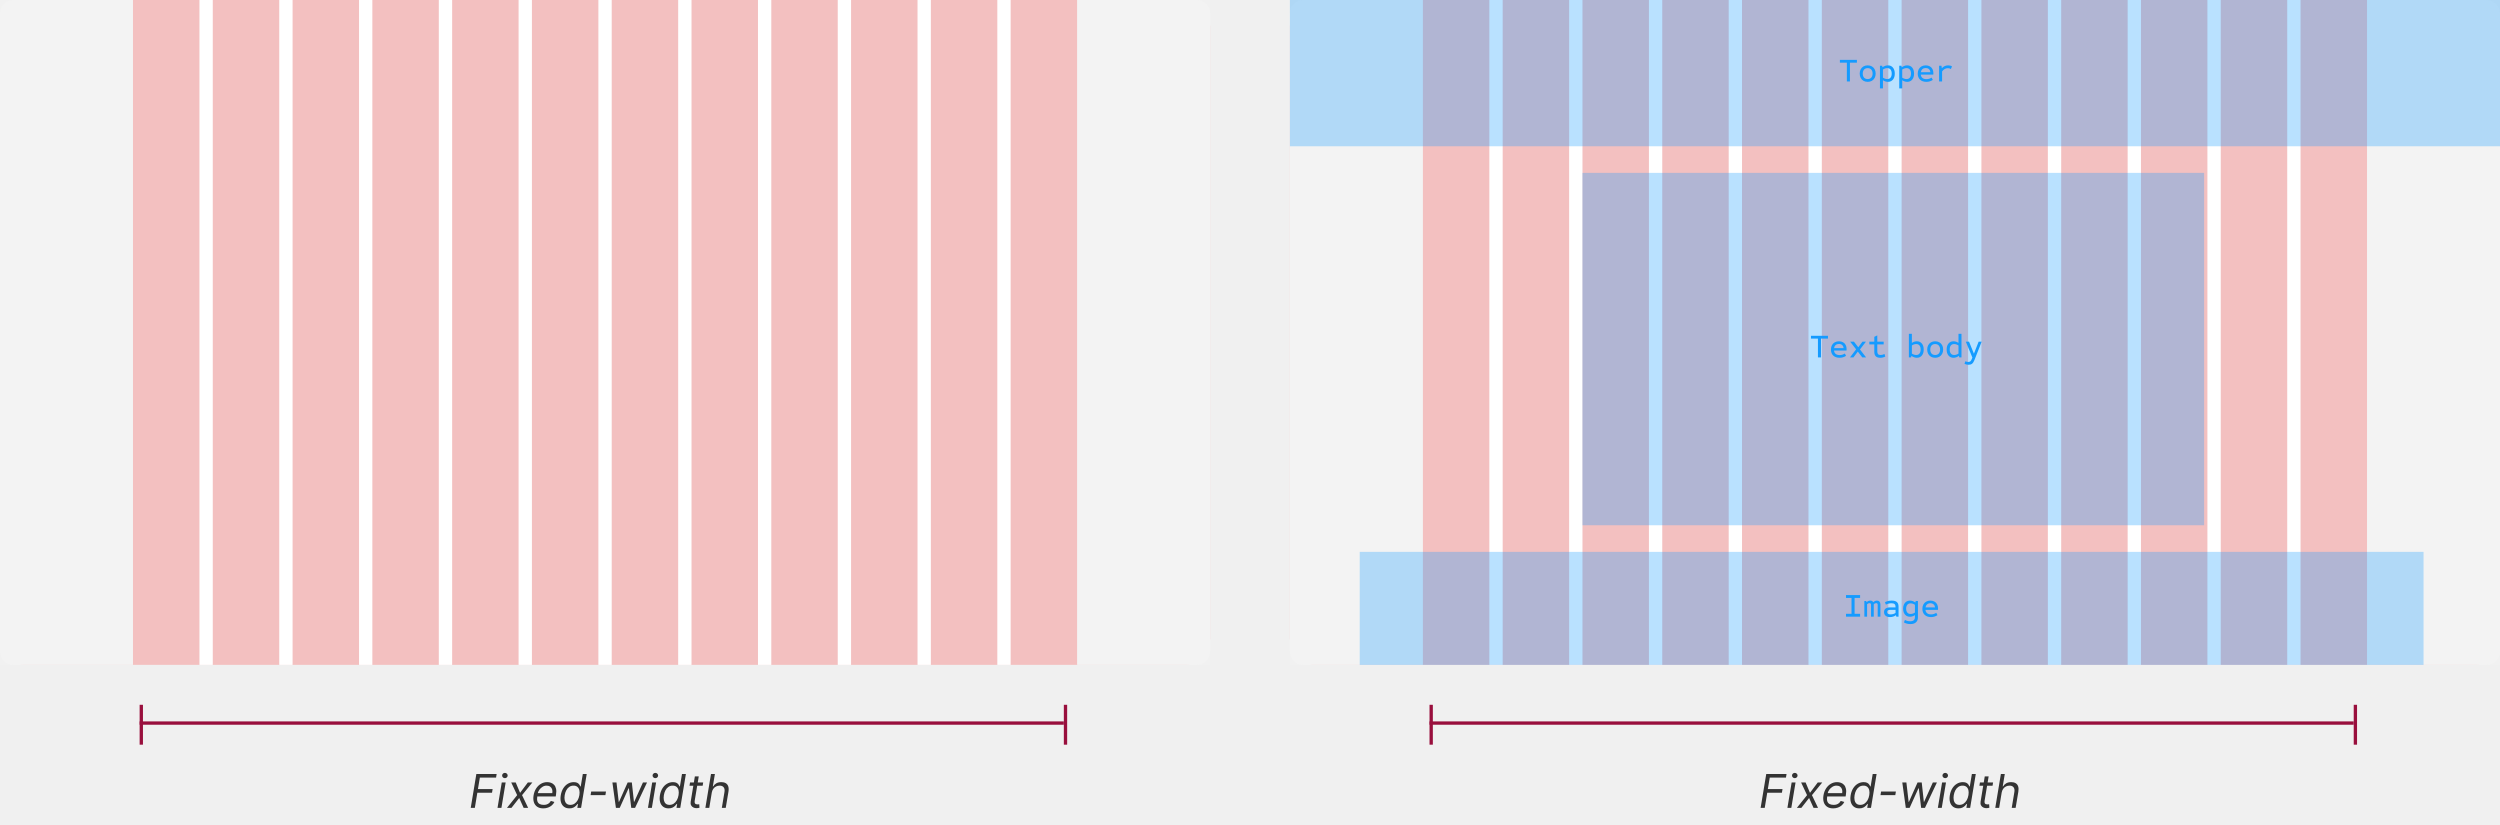
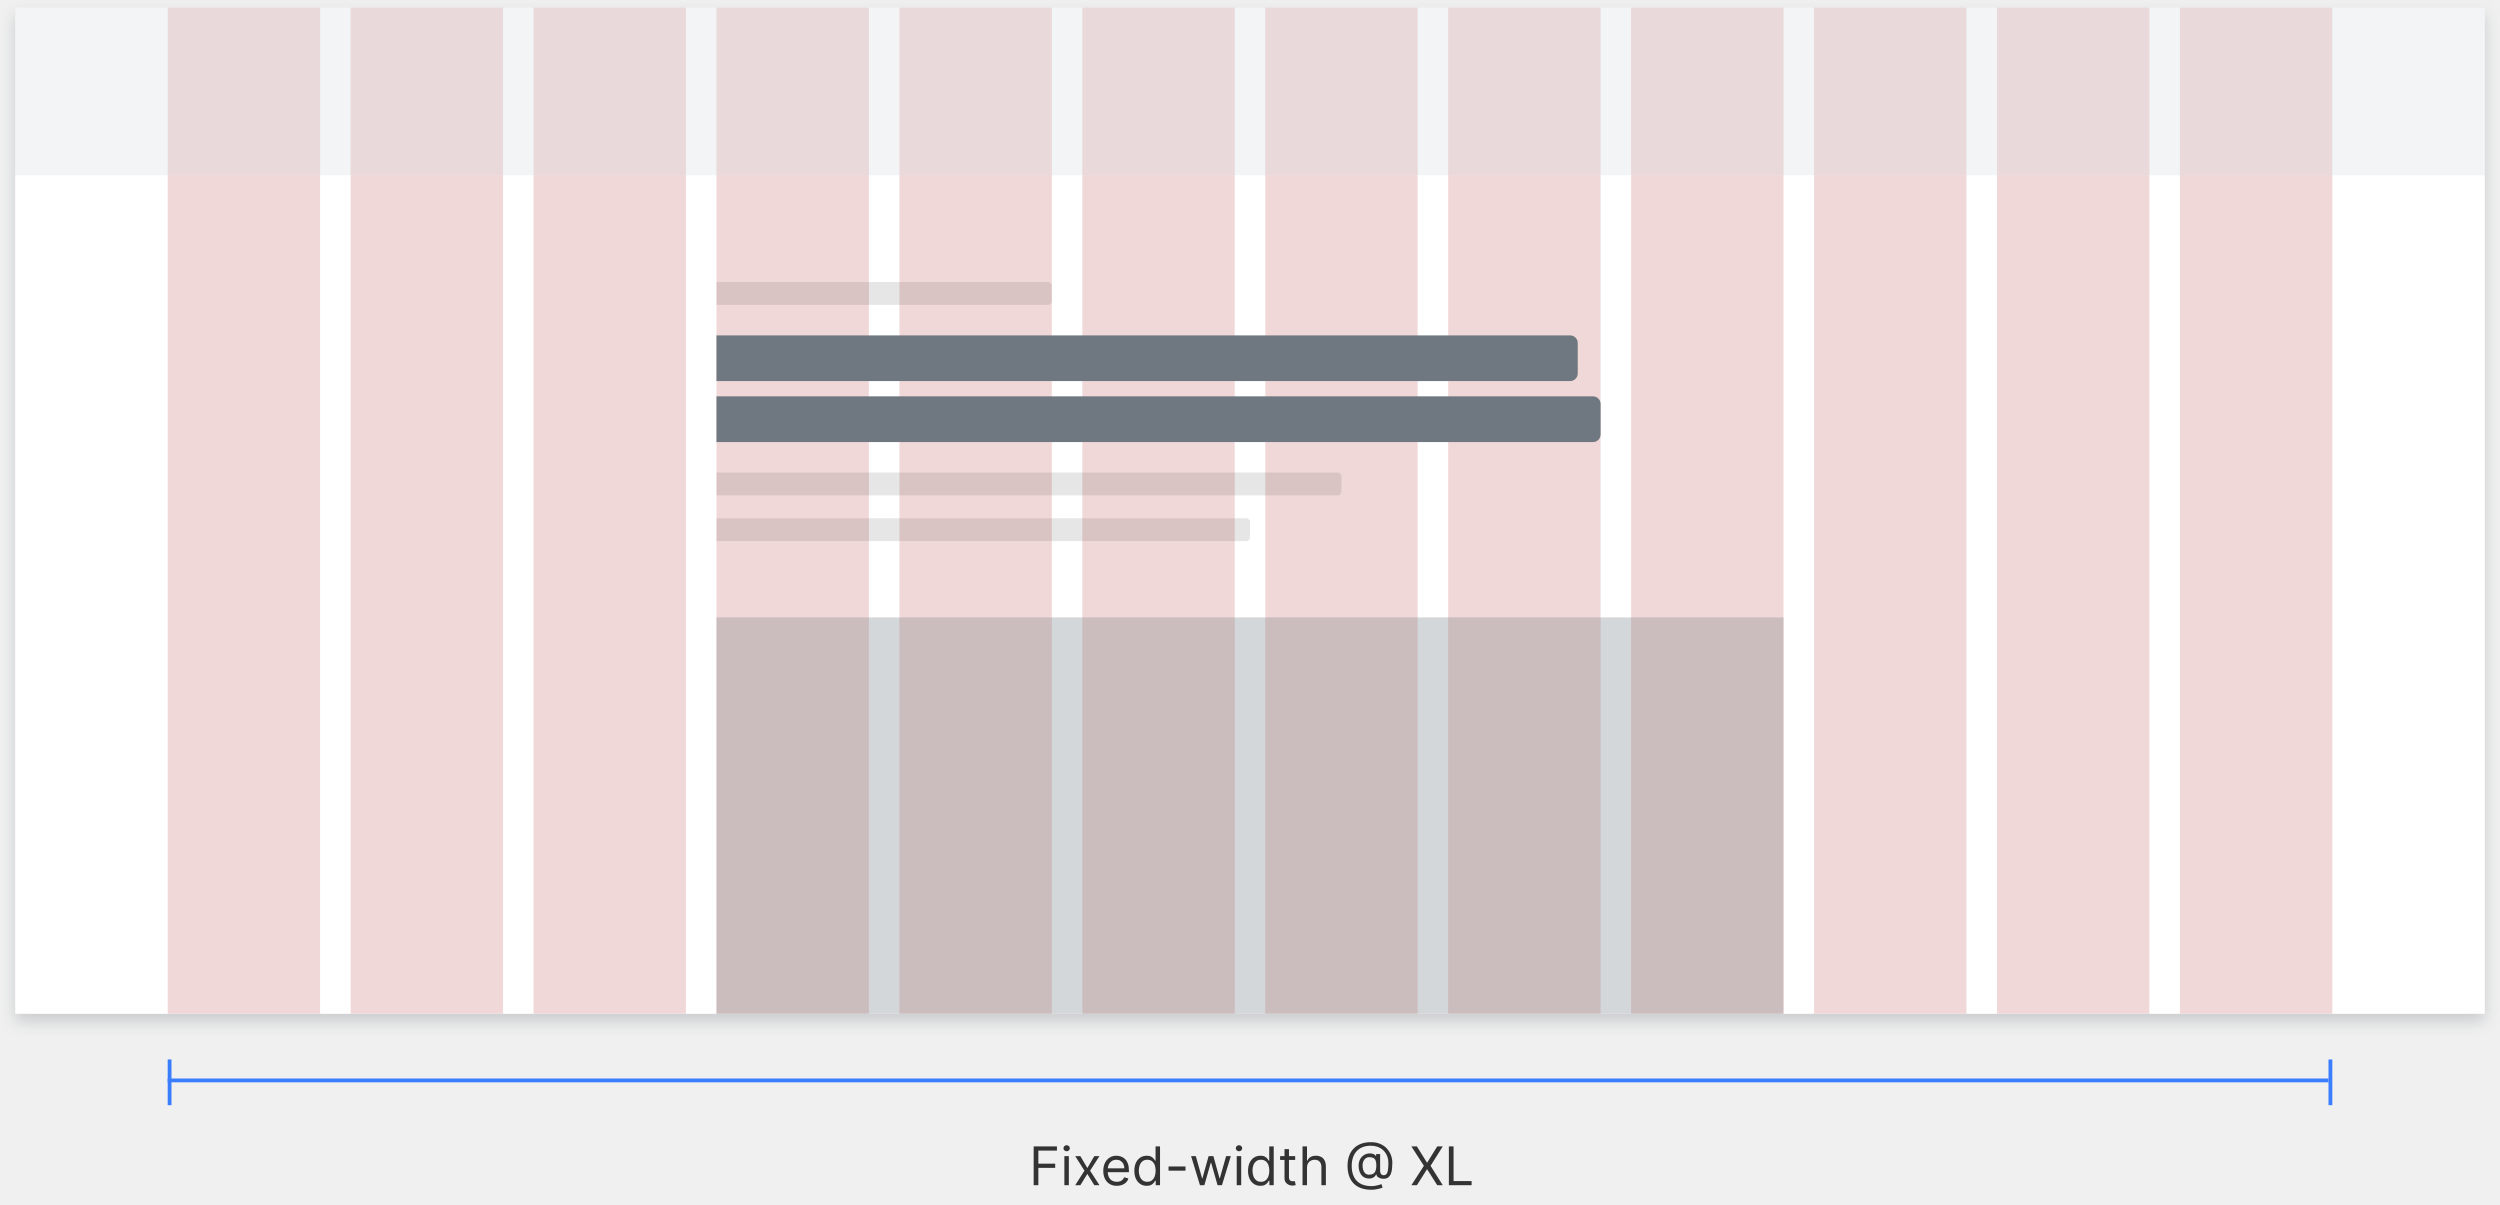
- <svg xmlns="http://www.w3.org/2000/svg" width="752" height="248" viewBox="0 0 752 248" fill="none">
-   <line x1="42.5" y1="212" x2="42.5" y2="224" stroke="#990F3D" />
-   <line x1="320" y1="217.5" x2="42" y2="217.5" stroke="#990F3D" />
-   <line x1="320.5" y1="212" x2="320.5" y2="224" stroke="#990F3D" />
-   <path d="M141.597 243L143.287 232.818H149.392L149.213 233.912H144.341L143.764 237.352H148.179L148 238.446H143.585L142.83 243H141.597ZM149.654 243L150.927 235.364H152.1L150.828 243H149.654ZM151.872 234.071C151.643 234.071 151.446 233.993 151.28 233.837C151.118 233.682 151.036 233.494 151.036 233.276C151.036 233.057 151.118 232.87 151.28 232.714C151.446 232.558 151.643 232.48 151.872 232.48C152.1 232.48 152.296 232.558 152.458 232.714C152.624 232.87 152.707 233.057 152.707 233.276C152.707 233.494 152.624 233.682 152.458 233.837C152.296 233.993 152.1 234.071 151.872 234.071ZM155.124 235.364L156.437 238.486L158.783 235.364H160.136L157.033 239.182L158.863 243H157.511L156.178 240.037L153.852 243H152.499L155.562 239.182L153.772 235.364H155.124ZM163.404 243.159C162.672 243.159 162.067 242.997 161.59 242.672C161.113 242.344 160.779 241.886 160.591 241.3C160.402 240.71 160.372 240.024 160.501 239.241C160.63 238.459 160.887 237.77 161.272 237.173C161.656 236.573 162.135 236.106 162.708 235.771C163.282 235.433 163.912 235.264 164.598 235.264C164.995 235.264 165.378 235.33 165.746 235.463C166.114 235.596 166.432 235.811 166.701 236.109C166.969 236.404 167.156 236.795 167.262 237.283C167.368 237.77 167.362 238.37 167.243 239.082L167.163 239.58H161.277L161.436 238.565H166.129C166.205 238.134 166.185 237.75 166.069 237.412C165.957 237.074 165.759 236.807 165.478 236.612C165.199 236.416 164.846 236.318 164.419 236.318C163.978 236.318 163.567 236.437 163.186 236.676C162.805 236.911 162.486 237.21 162.231 237.571C161.976 237.929 161.817 238.294 161.754 238.665L161.615 239.54C161.515 240.173 161.53 240.677 161.659 241.051C161.792 241.426 162.022 241.696 162.35 241.862C162.679 242.024 163.09 242.105 163.583 242.105C163.898 242.105 164.188 242.062 164.453 241.976C164.719 241.886 164.956 241.754 165.164 241.578C165.373 241.399 165.549 241.177 165.691 240.912L166.765 241.23C166.583 241.615 166.326 241.953 165.995 242.244C165.667 242.533 165.282 242.758 164.841 242.92C164.404 243.08 163.925 243.159 163.404 243.159ZM171.272 243.159C170.632 243.159 170.095 242.998 169.661 242.677C169.227 242.352 168.92 241.895 168.741 241.305C168.566 240.711 168.544 240.01 168.677 239.202C168.813 238.4 169.066 237.704 169.438 237.114C169.812 236.524 170.271 236.068 170.815 235.746C171.358 235.425 171.951 235.264 172.594 235.264C173.092 235.264 173.471 235.347 173.733 235.513C173.998 235.675 174.19 235.861 174.31 236.07C174.429 236.275 174.52 236.444 174.583 236.577H174.683L175.309 232.818H176.482L174.792 243H173.658L173.857 241.827H173.718C173.609 241.966 173.456 242.142 173.261 242.354C173.065 242.562 172.807 242.75 172.485 242.915C172.167 243.078 171.763 243.159 171.272 243.159ZM171.56 242.105C172.031 242.105 172.452 241.982 172.823 241.737C173.198 241.489 173.509 241.146 173.758 240.708C174.006 240.267 174.179 239.759 174.275 239.182C174.371 238.612 174.368 238.113 174.265 237.685C174.162 237.254 173.965 236.92 173.673 236.681C173.382 236.439 172.996 236.318 172.515 236.318C172.021 236.318 171.592 236.446 171.227 236.701C170.863 236.953 170.566 237.296 170.337 237.73C170.109 238.161 169.95 238.645 169.86 239.182C169.771 239.725 169.769 240.219 169.855 240.663C169.941 241.104 170.124 241.455 170.402 241.717C170.684 241.976 171.07 242.105 171.56 242.105ZM182.284 238.088L182.105 239.182H177.651L177.83 238.088H182.284ZM185.263 243L184.209 235.364H185.442L186.118 241.21H186.198L188.803 235.364H190.056L190.692 241.19H190.772L193.397 235.364H194.63L191.03 243H189.877L189.181 237.134H189.062L186.417 243H185.263ZM194.908 243L196.181 235.364H197.354L196.081 243H194.908ZM197.126 234.071C196.897 234.071 196.7 233.993 196.534 233.837C196.372 233.682 196.29 233.494 196.29 233.276C196.29 233.057 196.372 232.87 196.534 232.714C196.7 232.558 196.897 232.48 197.126 232.48C197.354 232.48 197.55 232.558 197.712 232.714C197.878 232.87 197.961 233.057 197.961 233.276C197.961 233.494 197.878 233.682 197.712 233.837C197.55 233.993 197.354 234.071 197.126 234.071ZM201.104 243.159C200.464 243.159 199.927 242.998 199.493 242.677C199.059 242.352 198.752 241.895 198.574 241.305C198.398 240.711 198.376 240.01 198.509 239.202C198.645 238.4 198.898 237.704 199.27 237.114C199.644 236.524 200.103 236.068 200.647 235.746C201.19 235.425 201.783 235.264 202.426 235.264C202.924 235.264 203.303 235.347 203.565 235.513C203.83 235.675 204.022 235.861 204.142 236.07C204.261 236.275 204.352 236.444 204.415 236.577H204.515L205.141 232.818H206.314L204.624 243H203.49L203.689 241.827H203.55C203.441 241.966 203.288 242.142 203.093 242.354C202.897 242.562 202.639 242.75 202.317 242.915C201.999 243.078 201.595 243.159 201.104 243.159ZM201.392 242.105C201.863 242.105 202.284 241.982 202.655 241.737C203.03 241.489 203.341 241.146 203.59 240.708C203.838 240.267 204.011 239.759 204.107 239.182C204.203 238.612 204.2 238.113 204.097 237.685C203.994 237.254 203.797 236.92 203.505 236.681C203.214 236.439 202.828 236.318 202.347 236.318C201.853 236.318 201.424 236.446 201.059 236.701C200.695 236.953 200.398 237.296 200.169 237.73C199.941 238.161 199.782 238.645 199.692 239.182C199.603 239.725 199.601 240.219 199.687 240.663C199.773 241.104 199.956 241.455 200.234 241.717C200.516 241.976 200.902 242.105 201.392 242.105ZM211.52 235.364L211.36 236.358H207.403L207.562 235.364H211.52ZM209.014 233.534H210.187L208.974 240.812C208.921 241.144 208.929 241.393 208.999 241.558C209.072 241.721 209.181 241.83 209.327 241.886C209.476 241.939 209.637 241.966 209.809 241.966C209.939 241.966 210.045 241.959 210.127 241.946C210.21 241.929 210.277 241.916 210.326 241.906L210.406 242.96C210.316 242.99 210.195 243.02 210.043 243.05C209.894 243.083 209.71 243.099 209.491 243.099C209.16 243.099 208.848 243.028 208.556 242.886C208.265 242.743 208.041 242.526 207.885 242.234C207.73 241.943 207.688 241.575 207.761 241.131L209.014 233.534ZM214.105 238.406L213.349 243H212.176L213.866 232.818H215.039L214.423 236.557H214.522C214.761 236.159 215.079 235.844 215.477 235.612C215.878 235.38 216.382 235.264 216.988 235.264C217.505 235.264 217.941 235.369 218.296 235.577C218.654 235.783 218.906 236.099 219.051 236.527C219.201 236.951 219.222 237.491 219.116 238.148L218.301 243H217.127L217.923 238.227C218.022 237.621 217.941 237.152 217.679 236.82C217.421 236.486 217.018 236.318 216.471 236.318C216.087 236.318 215.729 236.399 215.397 236.562C215.069 236.724 214.791 236.961 214.562 237.273C214.337 237.584 214.184 237.962 214.105 238.406Z" fill="#333333" />
-   <path d="M0 8C0 3.582 3.582 0 8 0H356C360.418 0 364 3.582 364 8V192C364 196.418 360.418 200 356 200H8C3.582 200 0 196.418 0 192V8Z" fill="#FF0000" fill-opacity="0.2" />
-   <path d="M0 4C0 1.791 1.791 0 4 0H40V200H4C1.791 200 0 198.209 0 196V4Z" fill="#F2F2F2" />
-   <rect opacity="0.1" width="40" height="200" fill="white" />
-   <rect width="4" height="200" transform="translate(60)" fill="white" />
-   <rect opacity="0.1" x="60" width="4" height="200" fill="white" />
-   <rect width="4" height="200" transform="translate(84)" fill="white" />
-   <rect opacity="0.1" x="84" width="4" height="200" fill="white" />
-   <rect width="4" height="200" transform="translate(108)" fill="white" />
-   <rect opacity="0.1" x="108" width="4" height="200" fill="white" />
-   <rect width="4" height="200" transform="translate(132)" fill="white" />
-   <rect opacity="0.1" x="132" width="4" height="200" fill="white" />
-   <rect width="4" height="200" transform="translate(156)" fill="white" />
-   <rect opacity="0.1" x="156" width="4" height="200" fill="white" />
-   <rect width="4" height="200" transform="translate(180)" fill="white" />
-   <rect opacity="0.1" x="180" width="4" height="200" fill="white" />
-   <rect width="4" height="200" transform="translate(204)" fill="white" />
-   <rect opacity="0.1" x="204" width="4" height="200" fill="white" />
-   <rect width="4" height="200" transform="translate(228)" fill="white" />
-   <rect opacity="0.1" x="228" width="4" height="200" fill="white" />
-   <rect width="4" height="200" transform="translate(252)" fill="white" />
-   <rect opacity="0.1" x="252" width="4" height="200" fill="white" />
-   <rect width="4" height="200" transform="translate(276)" fill="white" />
-   <rect opacity="0.1" x="276" width="4" height="200" fill="white" />
-   <rect width="4" height="200" transform="translate(300)" fill="white" />
-   <rect opacity="0.1" x="300" width="4" height="200" fill="white" />
-   <path d="M324 0H360C362.209 0 364 1.791 364 4V196C364 198.209 362.209 200 360 200H324V0Z" fill="#F2F2F2" />
-   <rect opacity="0.1" x="324" width="40" height="200" fill="white" />
-   <line x1="430.5" y1="212" x2="430.5" y2="224" stroke="#990F3D" />
-   <line x1="708" y1="217.5" x2="430" y2="217.5" stroke="#990F3D" />
-   <line x1="708.5" y1="212" x2="708.5" y2="224" stroke="#990F3D" />
-   <path d="M529.597 243L531.287 232.818H537.392L537.213 233.912H532.341L531.764 237.352H536.179L536 238.446H531.585L530.83 243H529.597ZM537.654 243L538.927 235.364H540.1L538.828 243H537.654ZM539.872 234.071C539.643 234.071 539.446 233.993 539.28 233.837C539.118 233.682 539.036 233.494 539.036 233.276C539.036 233.057 539.118 232.87 539.28 232.714C539.446 232.558 539.643 232.48 539.872 232.48C540.1 232.48 540.296 232.558 540.458 232.714C540.624 232.87 540.707 233.057 540.707 233.276C540.707 233.494 540.624 233.682 540.458 233.837C540.296 233.993 540.1 234.071 539.872 234.071ZM543.124 235.364L544.437 238.486L546.783 235.364H548.136L545.033 239.182L546.863 243H545.511L544.178 240.037L541.852 243H540.499L543.562 239.182L541.772 235.364H543.124ZM551.404 243.159C550.672 243.159 550.067 242.997 549.59 242.672C549.113 242.344 548.779 241.886 548.591 241.3C548.402 240.71 548.372 240.024 548.501 239.241C548.63 238.459 548.887 237.77 549.272 237.173C549.656 236.573 550.135 236.106 550.708 235.771C551.282 235.433 551.912 235.264 552.598 235.264C552.995 235.264 553.378 235.33 553.746 235.463C554.114 235.596 554.432 235.811 554.701 236.109C554.969 236.404 555.156 236.795 555.262 237.283C555.368 237.77 555.362 238.37 555.243 239.082L555.163 239.58H549.277L549.436 238.565H554.129C554.205 238.134 554.185 237.75 554.069 237.412C553.957 237.074 553.759 236.807 553.478 236.612C553.199 236.416 552.846 236.318 552.419 236.318C551.978 236.318 551.567 236.437 551.186 236.676C550.805 236.911 550.486 237.21 550.231 237.571C549.976 237.929 549.817 238.294 549.754 238.665L549.615 239.54C549.515 240.173 549.53 240.677 549.659 241.051C549.792 241.426 550.022 241.696 550.35 241.862C550.679 242.024 551.09 242.105 551.583 242.105C551.898 242.105 552.188 242.062 552.453 241.976C552.719 241.886 552.956 241.754 553.164 241.578C553.373 241.399 553.549 241.177 553.691 240.912L554.765 241.23C554.583 241.615 554.326 241.953 553.995 242.244C553.667 242.533 553.282 242.758 552.841 242.92C552.404 243.08 551.925 243.159 551.404 243.159ZM559.272 243.159C558.632 243.159 558.095 242.998 557.661 242.677C557.227 242.352 556.92 241.895 556.741 241.305C556.566 240.711 556.544 240.01 556.677 239.202C556.813 238.4 557.066 237.704 557.438 237.114C557.812 236.524 558.271 236.068 558.815 235.746C559.358 235.425 559.951 235.264 560.594 235.264C561.092 235.264 561.471 235.347 561.733 235.513C561.998 235.675 562.19 235.861 562.31 236.07C562.429 236.275 562.52 236.444 562.583 236.577H562.683L563.309 232.818H564.482L562.792 243H561.658L561.857 241.827H561.718C561.609 241.966 561.456 242.142 561.261 242.354C561.065 242.562 560.807 242.75 560.485 242.915C560.167 243.078 559.763 243.159 559.272 243.159ZM559.56 242.105C560.031 242.105 560.452 241.982 560.823 241.737C561.198 241.489 561.509 241.146 561.758 240.708C562.006 240.267 562.179 239.759 562.275 239.182C562.371 238.612 562.368 238.113 562.265 237.685C562.162 237.254 561.965 236.92 561.673 236.681C561.382 236.439 560.996 236.318 560.515 236.318C560.021 236.318 559.592 236.446 559.227 236.701C558.863 236.953 558.566 237.296 558.337 237.73C558.109 238.161 557.95 238.645 557.86 239.182C557.771 239.725 557.769 240.219 557.855 240.663C557.941 241.104 558.124 241.455 558.402 241.717C558.684 241.976 559.07 242.105 559.56 242.105ZM570.284 238.088L570.105 239.182H565.651L565.83 238.088H570.284ZM573.263 243L572.209 235.364H573.442L574.118 241.21H574.198L576.803 235.364H578.056L578.692 241.19H578.772L581.397 235.364H582.63L579.03 243H577.877L577.181 237.134H577.062L574.417 243H573.263ZM582.908 243L584.181 235.364H585.354L584.081 243H582.908ZM585.126 234.071C584.897 234.071 584.7 233.993 584.534 233.837C584.372 233.682 584.29 233.494 584.29 233.276C584.29 233.057 584.372 232.87 584.534 232.714C584.7 232.558 584.897 232.48 585.126 232.48C585.354 232.48 585.55 232.558 585.712 232.714C585.878 232.87 585.961 233.057 585.961 233.276C585.961 233.494 585.878 233.682 585.712 233.837C585.55 233.993 585.354 234.071 585.126 234.071ZM589.104 243.159C588.464 243.159 587.927 242.998 587.493 242.677C587.059 242.352 586.752 241.895 586.574 241.305C586.398 240.711 586.376 240.01 586.509 239.202C586.645 238.4 586.898 237.704 587.27 237.114C587.644 236.524 588.103 236.068 588.647 235.746C589.19 235.425 589.783 235.264 590.426 235.264C590.924 235.264 591.303 235.347 591.565 235.513C591.83 235.675 592.022 235.861 592.142 236.07C592.261 236.275 592.352 236.444 592.415 236.577H592.515L593.141 232.818H594.314L592.624 243H591.49L591.689 241.827H591.55C591.441 241.966 591.288 242.142 591.093 242.354C590.897 242.562 590.639 242.75 590.317 242.915C589.999 243.078 589.595 243.159 589.104 243.159ZM589.392 242.105C589.863 242.105 590.284 241.982 590.655 241.737C591.03 241.489 591.341 241.146 591.59 240.708C591.838 240.267 592.011 239.759 592.107 239.182C592.203 238.612 592.2 238.113 592.097 237.685C591.994 237.254 591.797 236.92 591.505 236.681C591.214 236.439 590.828 236.318 590.347 236.318C589.853 236.318 589.424 236.446 589.059 236.701C588.695 236.953 588.398 237.296 588.169 237.73C587.941 238.161 587.782 238.645 587.692 239.182C587.603 239.725 587.601 240.219 587.687 240.663C587.773 241.104 587.956 241.455 588.234 241.717C588.516 241.976 588.902 242.105 589.392 242.105ZM599.52 235.364L599.36 236.358H595.403L595.562 235.364H599.52ZM597.014 233.534H598.187L596.974 240.812C596.921 241.144 596.929 241.393 596.999 241.558C597.072 241.721 597.181 241.83 597.327 241.886C597.476 241.939 597.637 241.966 597.809 241.966C597.939 241.966 598.045 241.959 598.127 241.946C598.21 241.929 598.277 241.916 598.326 241.906L598.406 242.96C598.316 242.99 598.195 243.02 598.043 243.05C597.894 243.083 597.71 243.099 597.491 243.099C597.16 243.099 596.848 243.028 596.556 242.886C596.265 242.743 596.041 242.526 595.885 242.234C595.73 241.943 595.688 241.575 595.761 241.131L597.014 233.534ZM602.105 238.406L601.349 243H600.176L601.866 232.818H603.039L602.423 236.557H602.522C602.761 236.159 603.079 235.844 603.477 235.612C603.878 235.38 604.382 235.264 604.988 235.264C605.505 235.264 605.941 235.369 606.296 235.577C606.654 235.783 606.906 236.099 607.051 236.527C607.201 236.951 607.222 237.491 607.116 238.148L606.301 243H605.127L605.923 238.227C606.022 237.621 605.941 237.152 605.679 236.82C605.421 236.486 605.018 236.318 604.471 236.318C604.087 236.318 603.729 236.399 603.397 236.562C603.069 236.724 602.791 236.961 602.562 237.273C602.337 237.584 602.184 237.962 602.105 238.406Z" fill="#333333" />
-   <path d="M388 8C388 3.582 391.582 0 396 0H744C748.418 0 752 3.582 752 8V192C752 196.418 748.418 200 744 200H396C391.582 200 388 196.418 388 192V8Z" fill="#FF0000" fill-opacity="0.2" />
-   <path d="M388 4C388 1.791 389.791 0 392 0H428V200H392C389.791 200 388 198.209 388 196V4Z" fill="#F2F2F2" />
-   <rect opacity="0.1" x="388" width="40" height="200" fill="white" />
-   <rect width="4" height="200" transform="translate(448)" fill="white" />
-   <rect opacity="0.1" x="448" width="4" height="200" fill="white" />
-   <rect width="4" height="200" transform="translate(472)" fill="white" />
-   <rect opacity="0.1" x="472" width="4" height="200" fill="white" />
-   <rect width="4" height="200" transform="translate(496)" fill="white" />
-   <rect opacity="0.1" x="496" width="4" height="200" fill="white" />
-   <rect width="4" height="200" transform="translate(520)" fill="white" />
-   <rect opacity="0.1" x="520" width="4" height="200" fill="white" />
-   <rect width="4" height="200" transform="translate(544)" fill="white" />
-   <rect opacity="0.1" x="544" width="4" height="200" fill="white" />
-   <rect width="4" height="200" transform="translate(568)" fill="white" />
-   <rect opacity="0.1" x="568" width="4" height="200" fill="white" />
-   <rect width="4" height="200" transform="translate(592)" fill="white" />
-   <rect opacity="0.1" x="592" width="4" height="200" fill="white" />
-   <rect width="4" height="200" transform="translate(616)" fill="white" />
-   <rect opacity="0.1" x="616" width="4" height="200" fill="white" />
-   <rect width="4" height="200" transform="translate(640)" fill="white" />
-   <rect opacity="0.1" x="640" width="4" height="200" fill="white" />
-   <rect width="4" height="200" transform="translate(664)" fill="white" />
-   <rect opacity="0.1" x="664" width="4" height="200" fill="white" />
-   <rect width="4" height="200" transform="translate(688)" fill="white" />
-   <rect opacity="0.1" x="688" width="4" height="200" fill="white" />
-   <path d="M712 0H748C750.209 0 752 1.791 752 4V196C752 198.209 750.209 200 748 200H712V0Z" fill="#F2F2F2" />
-   <rect opacity="0.1" x="712" width="40" height="200" fill="white" />
-   <rect opacity="0.3" x="388" width="364" height="44" fill="#159BFF" />
-   <path d="M555.538 24.5V18.86H553.438V18H558.558V18.86H556.458V24.5H555.538ZM561.798 24.62C561.318 24.62 560.898 24.517 560.538 24.31C560.178 24.103 559.898 23.813 559.698 23.44C559.498 23.067 559.398 22.633 559.398 22.14C559.398 21.647 559.498 21.213 559.698 20.84C559.898 20.467 560.178 20.177 560.538 19.97C560.898 19.763 561.318 19.66 561.798 19.66C562.278 19.66 562.698 19.763 563.058 19.97C563.418 20.177 563.698 20.467 563.898 20.84C564.098 21.213 564.198 21.647 564.198 22.14C564.198 22.633 564.098 23.067 563.898 23.44C563.698 23.813 563.418 24.103 563.058 24.31C562.698 24.517 562.278 24.62 561.798 24.62ZM561.798 23.78C562.258 23.78 562.618 23.637 562.878 23.35C563.145 23.057 563.278 22.653 563.278 22.14C563.278 21.627 563.145 21.223 562.878 20.93C562.618 20.637 562.258 20.49 561.798 20.49C561.338 20.49 560.975 20.637 560.708 20.93C560.448 21.223 560.318 21.627 560.318 22.14C560.318 22.653 560.448 23.057 560.708 23.35C560.975 23.637 561.338 23.78 561.798 23.78ZM565.489 26.6V19.78H566.159L566.249 20.24C566.776 19.853 567.323 19.66 567.889 19.66C568.516 19.66 569.016 19.883 569.389 20.33C569.763 20.777 569.949 21.38 569.949 22.14C569.949 22.9 569.763 23.503 569.389 23.95C569.016 24.397 568.516 24.62 567.889 24.62C567.369 24.62 566.869 24.457 566.389 24.13V26.6H565.489ZM567.699 23.78C568.126 23.78 568.453 23.637 568.679 23.35C568.913 23.063 569.029 22.66 569.029 22.14C569.029 21.613 568.913 21.207 568.679 20.92C568.453 20.633 568.126 20.49 567.699 20.49C567.246 20.49 566.809 20.633 566.389 20.92V23.36C566.809 23.64 567.246 23.78 567.699 23.78ZM571.29 26.6V19.78H571.96L572.05 20.24C572.577 19.853 573.123 19.66 573.69 19.66C574.317 19.66 574.817 19.883 575.19 20.33C575.563 20.777 575.75 21.38 575.75 22.14C575.75 22.9 575.563 23.503 575.19 23.95C574.817 24.397 574.317 24.62 573.69 24.62C573.17 24.62 572.67 24.457 572.19 24.13V26.6H571.29ZM573.5 23.78C573.927 23.78 574.253 23.637 574.48 23.35C574.713 23.063 574.83 22.66 574.83 22.14C574.83 21.613 574.713 21.207 574.48 20.92C574.253 20.633 573.927 20.49 573.5 20.49C573.047 20.49 572.61 20.633 572.19 20.92V23.36C572.61 23.64 573.047 23.78 573.5 23.78ZM579.471 24.62C578.657 24.62 578.017 24.4 577.551 23.96C577.084 23.513 576.851 22.907 576.851 22.14C576.851 21.64 576.951 21.203 577.151 20.83C577.351 20.457 577.631 20.17 577.991 19.97C578.357 19.763 578.784 19.66 579.271 19.66C579.737 19.66 580.141 19.757 580.481 19.95C580.827 20.137 581.094 20.407 581.281 20.76C581.467 21.107 581.561 21.517 581.561 21.99C581.561 22.063 581.557 22.14 581.551 22.22C581.551 22.293 581.544 22.37 581.531 22.45H577.771C577.824 22.897 577.997 23.237 578.291 23.47C578.584 23.697 578.984 23.81 579.491 23.81C580.024 23.81 580.537 23.653 581.031 23.34L581.391 24.04C580.804 24.427 580.164 24.62 579.471 24.62ZM577.791 21.71H580.671C580.617 21.31 580.467 21.003 580.221 20.79C579.981 20.57 579.661 20.46 579.261 20.46C578.861 20.46 578.531 20.57 578.271 20.79C578.017 21.01 577.857 21.317 577.791 21.71ZM583.282 24.5V19.78H583.992L584.102 20.53C584.622 19.95 585.262 19.66 586.022 19.66C586.482 19.66 586.862 19.767 587.162 19.98L586.822 20.77C586.555 20.59 586.262 20.5 585.942 20.5C585.262 20.5 584.675 20.827 584.182 21.48V24.5H583.282Z" fill="#159BFF" />
-   <rect opacity="0.3" x="409" y="166" width="320" height="34" fill="#159BFF" />
-   <path d="M555.278 185.5V184.64H556.938V179.86H555.278V179H559.518V179.86H557.858V184.64H559.518V185.5H555.278ZM560.799 185.5V180.78H561.369L561.449 181.15C561.795 180.823 562.172 180.66 562.579 180.66C562.999 180.66 563.295 180.823 563.469 181.15C563.809 180.823 564.179 180.66 564.579 180.66C564.905 180.66 565.162 180.763 565.349 180.97C565.535 181.17 565.629 181.45 565.629 181.81V185.5H564.809V181.91C564.809 181.59 564.659 181.43 564.359 181.43C564.092 181.43 563.849 181.537 563.629 181.75V185.5H562.809V181.91C562.809 181.59 562.655 181.43 562.349 181.43C562.082 181.43 561.839 181.537 561.619 181.75V185.5H560.799ZM568.53 185.62C567.956 185.62 567.51 185.487 567.19 185.22C566.876 184.953 566.72 184.583 566.72 184.11C566.72 183.657 566.87 183.31 567.17 183.07C567.47 182.83 567.913 182.71 568.5 182.71H570.18V182.56C570.18 182.167 570.086 181.887 569.9 181.72C569.713 181.547 569.396 181.46 568.95 181.46C568.343 181.46 567.786 181.6 567.28 181.88L567 181.13C567.593 180.817 568.266 180.66 569.02 180.66C569.733 180.66 570.253 180.807 570.58 181.1C570.913 181.387 571.08 181.84 571.08 182.46V185.5H570.41L570.31 185.04C569.79 185.427 569.196 185.62 568.53 185.62ZM568.69 184.81C569.25 184.81 569.746 184.663 570.18 184.37V183.45H568.53C567.936 183.45 567.64 183.663 567.64 184.09C567.64 184.57 567.99 184.81 568.69 184.81ZM574.64 187.72C574.294 187.72 573.957 187.68 573.63 187.6C573.31 187.52 573 187.397 572.7 187.23L573 186.47C573.487 186.743 574.017 186.88 574.59 186.88C575.537 186.88 576.01 186.463 576.01 185.63V185.03C575.53 185.357 575.03 185.52 574.51 185.52C574.09 185.52 573.727 185.42 573.42 185.22C573.114 185.013 572.874 184.727 572.7 184.36C572.534 183.993 572.45 183.57 572.45 183.09C572.45 182.603 572.534 182.18 572.7 181.82C572.874 181.453 573.114 181.17 573.42 180.97C573.727 180.763 574.09 180.66 574.51 180.66C575.077 180.66 575.624 180.853 576.15 181.24L576.24 180.78H576.91V185.71C576.91 186.35 576.717 186.843 576.33 187.19C575.95 187.543 575.387 187.72 574.64 187.72ZM574.7 184.68C575.154 184.68 575.59 184.54 576.01 184.26V181.92C575.59 181.633 575.154 181.49 574.7 181.49C574.274 181.49 573.944 181.637 573.71 181.93C573.484 182.217 573.37 182.603 573.37 183.09C573.37 183.577 573.484 183.963 573.71 184.25C573.944 184.537 574.274 184.68 574.7 184.68ZM580.871 185.62C580.058 185.62 579.418 185.4 578.951 184.96C578.485 184.513 578.251 183.907 578.251 183.14C578.251 182.64 578.351 182.203 578.551 181.83C578.751 181.457 579.031 181.17 579.391 180.97C579.758 180.763 580.185 180.66 580.671 180.66C581.138 180.66 581.541 180.757 581.881 180.95C582.228 181.137 582.495 181.407 582.681 181.76C582.868 182.107 582.961 182.517 582.961 182.99C582.961 183.063 582.958 183.14 582.951 183.22C582.951 183.293 582.945 183.37 582.931 183.45H579.171C579.225 183.897 579.398 184.237 579.691 184.47C579.985 184.697 580.385 184.81 580.891 184.81C581.425 184.81 581.938 184.653 582.431 184.34L582.791 185.04C582.205 185.427 581.565 185.62 580.871 185.62ZM579.191 182.71H582.071C582.018 182.31 581.868 182.003 581.621 181.79C581.381 181.57 581.061 181.46 580.661 181.46C580.261 181.46 579.931 181.57 579.671 181.79C579.418 182.01 579.258 182.317 579.191 182.71Z" fill="#159BFF" />
-   <rect opacity="0.3" x="476" y="52" width="187" height="106" fill="#159BFF" />
-   <path d="M546.836 107.5V101.86H544.736V101H549.856V101.86H547.756V107.5H546.836ZM553.367 107.62C552.554 107.62 551.914 107.4 551.447 106.96C550.981 106.513 550.747 105.907 550.747 105.14C550.747 104.64 550.847 104.203 551.047 103.83C551.247 103.457 551.527 103.17 551.887 102.97C552.254 102.763 552.681 102.66 553.167 102.66C553.634 102.66 554.037 102.757 554.377 102.95C554.724 103.137 554.991 103.407 555.177 103.76C555.364 104.107 555.457 104.517 555.457 104.99C555.457 105.063 555.454 105.14 555.447 105.22C555.447 105.293 555.441 105.37 555.427 105.45H551.667C551.721 105.897 551.894 106.237 552.187 106.47C552.481 106.697 552.881 106.81 553.387 106.81C553.921 106.81 554.434 106.653 554.927 106.34L555.287 107.04C554.701 107.427 554.061 107.62 553.367 107.62ZM551.687 104.71H554.567C554.514 104.31 554.364 104.003 554.117 103.79C553.877 103.57 553.557 103.46 553.157 103.46C552.757 103.46 552.427 103.57 552.167 103.79C551.914 104.01 551.754 104.317 551.687 104.71ZM556.478 107.5L558.318 105.08L556.528 102.78H557.668L558.968 104.46L560.228 102.78H561.268L559.478 105.12L561.318 107.5H560.178L558.828 105.76L557.518 107.5H556.478ZM565.569 107.62C564.382 107.62 563.789 107.023 563.789 105.83V103.59H562.299V102.78H563.789V101.32L564.689 100.88V102.78H566.609V103.59H564.689V105.69C564.689 106.077 564.765 106.357 564.919 106.53C565.079 106.697 565.335 106.78 565.689 106.78C566.095 106.78 566.482 106.677 566.849 106.47L567.089 107.25C566.635 107.497 566.129 107.62 565.569 107.62ZM576.59 107.62C576.024 107.62 575.477 107.427 574.95 107.04L574.86 107.5H574.19V100.4H575.09V103.14C575.57 102.82 576.07 102.66 576.59 102.66C577.217 102.66 577.717 102.883 578.09 103.33C578.464 103.777 578.65 104.38 578.65 105.14C578.65 105.9 578.464 106.503 578.09 106.95C577.717 107.397 577.217 107.62 576.59 107.62ZM576.4 106.78C576.827 106.78 577.154 106.637 577.38 106.35C577.614 106.063 577.73 105.66 577.73 105.14C577.73 104.613 577.614 104.207 577.38 103.92C577.154 103.633 576.827 103.49 576.4 103.49C575.947 103.49 575.51 103.633 575.09 103.92V106.36C575.51 106.64 575.947 106.78 576.4 106.78ZM582.101 107.62C581.621 107.62 581.201 107.517 580.841 107.31C580.481 107.103 580.201 106.813 580.001 106.44C579.801 106.067 579.701 105.633 579.701 105.14C579.701 104.647 579.801 104.213 580.001 103.84C580.201 103.467 580.481 103.177 580.841 102.97C581.201 102.763 581.621 102.66 582.101 102.66C582.581 102.66 583.001 102.763 583.361 102.97C583.721 103.177 584.001 103.467 584.201 103.84C584.401 104.213 584.501 104.647 584.501 105.14C584.501 105.633 584.401 106.067 584.201 106.44C584.001 106.813 583.721 107.103 583.361 107.31C583.001 107.517 582.581 107.62 582.101 107.62ZM582.101 106.78C582.561 106.78 582.921 106.637 583.181 106.35C583.448 106.057 583.581 105.653 583.581 105.14C583.581 104.627 583.448 104.223 583.181 103.93C582.921 103.637 582.561 103.49 582.101 103.49C581.641 103.49 581.278 103.637 581.011 103.93C580.751 104.223 580.621 104.627 580.621 105.14C580.621 105.653 580.751 106.057 581.011 106.35C581.278 106.637 581.641 106.78 582.101 106.78ZM587.612 107.62C586.985 107.62 586.485 107.397 586.112 106.95C585.739 106.503 585.552 105.9 585.552 105.14C585.552 104.38 585.739 103.777 586.112 103.33C586.485 102.883 586.985 102.66 587.612 102.66C588.132 102.66 588.632 102.82 589.112 103.14V100.4H590.012V107.5H589.342L589.252 107.04C588.725 107.427 588.179 107.62 587.612 107.62ZM587.802 106.78C588.255 106.78 588.692 106.64 589.112 106.36V103.92C588.692 103.633 588.255 103.49 587.802 103.49C587.375 103.49 587.045 103.633 586.812 103.92C586.585 104.207 586.472 104.613 586.472 105.14C586.472 105.66 586.585 106.063 586.812 106.35C587.045 106.637 587.375 106.78 587.802 106.78ZM592.123 109.72C591.656 109.72 591.253 109.613 590.913 109.4L591.213 108.65C591.479 108.803 591.763 108.88 592.063 108.88C592.329 108.88 592.539 108.813 592.693 108.68C592.846 108.553 592.989 108.32 593.123 107.98L593.293 107.56L591.323 102.78H592.293L593.753 106.39L595.173 102.78H596.083L593.893 108.35C593.693 108.85 593.459 109.203 593.193 109.41C592.933 109.617 592.576 109.72 592.123 109.72Z" fill="#159BFF" />
+ <svg xmlns="http://www.w3.org/2000/svg" width="656" height="316" viewBox="0 0 656 316" fill="none">
+   <line x1="44.5" y1="278" x2="44.5" y2="290" stroke="#3A7DFF" />
+   <line x1="611" y1="283.5" x2="44" y2="283.5" stroke="#3A7DFF" />
+   <line x1="611.5" y1="278" x2="611.5" y2="290" stroke="#3A7DFF" />
+   <path d="M271.233 311V300.818H277.338V301.912H272.466V305.352H276.881V306.446H272.466V311H271.233ZM279.291 311V303.364H280.464V311H279.291ZM279.887 302.091C279.659 302.091 279.461 302.013 279.296 301.857C279.133 301.701 279.052 301.514 279.052 301.295C279.052 301.077 279.133 300.889 279.296 300.734C279.461 300.578 279.659 300.5 279.887 300.5C280.116 300.5 280.311 300.578 280.474 300.734C280.64 300.889 280.722 301.077 280.722 301.295C280.722 301.514 280.64 301.701 280.474 301.857C280.311 302.013 280.116 302.091 279.887 302.091ZM283.488 303.364L285.317 306.486L287.147 303.364H288.499L286.033 307.182L288.499 311H287.147L285.317 308.037L283.488 311H282.136L284.562 307.182L282.136 303.364H283.488ZM293.061 311.159C292.325 311.159 291.69 310.997 291.157 310.672C290.626 310.344 290.217 309.886 289.929 309.3C289.644 308.71 289.501 308.024 289.501 307.241C289.501 306.459 289.644 305.77 289.929 305.173C290.217 304.573 290.618 304.106 291.132 303.771C291.649 303.433 292.252 303.264 292.941 303.264C293.339 303.264 293.732 303.33 294.12 303.463C294.507 303.596 294.86 303.811 295.179 304.109C295.497 304.404 295.75 304.795 295.939 305.283C296.128 305.77 296.223 306.37 296.223 307.082V307.58H290.336V306.565H295.029C295.029 306.134 294.943 305.75 294.771 305.412C294.602 305.074 294.36 304.807 294.045 304.612C293.734 304.416 293.366 304.318 292.941 304.318C292.474 304.318 292.07 304.434 291.728 304.666C291.39 304.895 291.13 305.193 290.948 305.561C290.766 305.929 290.674 306.323 290.674 306.744V307.42C290.674 307.997 290.774 308.486 290.973 308.887C291.175 309.285 291.455 309.588 291.813 309.797C292.171 310.002 292.587 310.105 293.061 310.105C293.369 310.105 293.647 310.062 293.896 309.976C294.148 309.886 294.365 309.754 294.547 309.578C294.73 309.399 294.87 309.177 294.97 308.912L296.103 309.23C295.984 309.615 295.783 309.953 295.502 310.244C295.22 310.533 294.872 310.758 294.458 310.92C294.043 311.08 293.578 311.159 293.061 311.159ZM300.891 311.159C300.255 311.159 299.693 310.998 299.206 310.677C298.718 310.352 298.337 309.895 298.062 309.305C297.787 308.711 297.65 308.01 297.65 307.202C297.65 306.4 297.787 305.704 298.062 305.114C298.337 304.524 298.72 304.068 299.211 303.746C299.701 303.425 300.268 303.264 300.911 303.264C301.408 303.264 301.801 303.347 302.089 303.513C302.381 303.675 302.603 303.861 302.755 304.07C302.911 304.275 303.032 304.444 303.118 304.577H303.218V300.818H304.391V311H303.257V309.827H303.118C303.032 309.966 302.909 310.142 302.75 310.354C302.591 310.562 302.364 310.75 302.069 310.915C301.774 311.078 301.382 311.159 300.891 311.159ZM301.05 310.105C301.521 310.105 301.918 309.982 302.243 309.737C302.568 309.489 302.815 309.146 302.984 308.708C303.153 308.267 303.238 307.759 303.238 307.182C303.238 306.612 303.155 306.113 302.989 305.685C302.823 305.254 302.578 304.92 302.253 304.681C301.928 304.439 301.527 304.318 301.05 304.318C300.553 304.318 300.139 304.446 299.807 304.701C299.479 304.953 299.232 305.296 299.066 305.73C298.904 306.161 298.823 306.645 298.823 307.182C298.823 307.725 298.906 308.219 299.071 308.663C299.24 309.104 299.489 309.455 299.817 309.717C300.149 309.976 300.56 310.105 301.05 310.105ZM311.078 306.088V307.182H306.623V306.088H311.078ZM314.872 311L312.546 303.364H313.779L315.429 309.21H315.509L317.139 303.364H318.392L320.003 309.19H320.083L321.733 303.364H322.966L320.639 311H319.486L317.816 305.134H317.696L316.026 311H314.872ZM324.517 311V303.364H325.691V311H324.517ZM325.114 302.091C324.885 302.091 324.688 302.013 324.522 301.857C324.36 301.701 324.279 301.514 324.279 301.295C324.279 301.077 324.36 300.889 324.522 300.734C324.688 300.578 324.885 300.5 325.114 300.5C325.343 300.5 325.538 300.578 325.7 300.734C325.866 300.889 325.949 301.077 325.949 301.295C325.949 301.514 325.866 301.701 325.7 301.857C325.538 302.013 325.343 302.091 325.114 302.091ZM330.723 311.159C330.087 311.159 329.525 310.998 329.038 310.677C328.55 310.352 328.169 309.895 327.894 309.305C327.619 308.711 327.482 308.01 327.482 307.202C327.482 306.4 327.619 305.704 327.894 305.114C328.169 304.524 328.552 304.068 329.043 303.746C329.533 303.425 330.1 303.264 330.743 303.264C331.24 303.264 331.633 303.347 331.921 303.513C332.213 303.675 332.435 303.861 332.587 304.07C332.743 304.275 332.864 304.444 332.95 304.577H333.05V300.818H334.223V311H333.089V309.827H332.95C332.864 309.966 332.741 310.142 332.582 310.354C332.423 310.562 332.196 310.75 331.901 310.915C331.606 311.078 331.214 311.159 330.723 311.159ZM330.882 310.105C331.353 310.105 331.75 309.982 332.075 309.737C332.4 309.489 332.647 309.146 332.816 308.708C332.985 308.267 333.07 307.759 333.07 307.182C333.07 306.612 332.987 306.113 332.821 305.685C332.655 305.254 332.41 304.92 332.085 304.681C331.76 304.439 331.359 304.318 330.882 304.318C330.385 304.318 329.971 304.446 329.639 304.701C329.311 304.953 329.064 305.296 328.898 305.73C328.736 306.161 328.655 306.645 328.655 307.182C328.655 307.725 328.738 308.219 328.903 308.663C329.072 309.104 329.321 309.455 329.649 309.717C329.981 309.976 330.392 310.105 330.882 310.105ZM339.856 303.364V304.358H335.898V303.364H339.856ZM337.052 301.534H338.225V308.812C338.225 309.144 338.273 309.393 338.369 309.558C338.469 309.721 338.595 309.83 338.747 309.886C338.903 309.939 339.067 309.966 339.239 309.966C339.369 309.966 339.475 309.959 339.558 309.946C339.64 309.929 339.707 309.916 339.756 309.906L339.995 310.96C339.915 310.99 339.804 311.02 339.662 311.05C339.519 311.083 339.339 311.099 339.12 311.099C338.789 311.099 338.464 311.028 338.146 310.886C337.831 310.743 337.569 310.526 337.36 310.234C337.155 309.943 337.052 309.575 337.052 309.131V301.534ZM342.958 306.406V311H341.785V300.818H342.958V304.557H343.058C343.237 304.162 343.505 303.849 343.863 303.617C344.224 303.382 344.705 303.264 345.305 303.264C345.825 303.264 346.281 303.369 346.672 303.577C347.063 303.783 347.366 304.099 347.582 304.527C347.8 304.951 347.91 305.491 347.91 306.148V311H346.737V306.227C346.737 305.621 346.579 305.152 346.264 304.82C345.953 304.486 345.52 304.318 344.967 304.318C344.582 304.318 344.237 304.399 343.933 304.562C343.631 304.724 343.392 304.961 343.217 305.273C343.044 305.584 342.958 305.962 342.958 306.406ZM359.86 312.193C358.846 312.193 357.95 312.054 357.171 311.776C356.392 311.5 355.737 311.094 355.207 310.558C354.677 310.021 354.276 309.363 354.004 308.584C353.732 307.805 353.596 306.913 353.596 305.909C353.596 304.938 353.734 304.07 354.009 303.304C354.287 302.538 354.69 301.889 355.217 301.355C355.747 300.818 356.39 300.409 357.146 300.127C357.905 299.845 358.763 299.705 359.721 299.705C360.652 299.705 361.468 299.857 362.167 300.162C362.87 300.464 363.456 300.873 363.927 301.39C364.401 301.904 364.756 302.482 364.991 303.125C365.23 303.768 365.349 304.431 365.349 305.114C365.349 305.594 365.326 306.081 365.279 306.575C365.233 307.069 365.135 307.523 364.986 307.938C364.837 308.348 364.606 308.68 364.295 308.932C363.987 309.184 363.569 309.31 363.042 309.31C362.81 309.31 362.555 309.273 362.276 309.2C361.998 309.127 361.751 309.006 361.536 308.837C361.32 308.668 361.193 308.441 361.153 308.156H361.093C361.014 308.348 360.891 308.531 360.725 308.703C360.563 308.875 360.349 309.013 360.084 309.116C359.822 309.219 359.502 309.263 359.124 309.25C358.694 309.233 358.314 309.137 357.986 308.962C357.658 308.783 357.383 308.541 357.161 308.236C356.942 307.928 356.776 307.571 356.664 307.167C356.554 306.759 356.499 306.32 356.499 305.849C356.499 305.402 356.566 304.993 356.698 304.621C356.831 304.25 357.015 303.925 357.25 303.647C357.489 303.369 357.767 303.147 358.085 302.981C358.407 302.812 358.753 302.707 359.124 302.668C359.456 302.634 359.758 302.649 360.029 302.712C360.301 302.772 360.525 302.863 360.7 302.986C360.876 303.105 360.987 303.238 361.034 303.384H361.093V302.827H362.147V307.321C362.147 307.599 362.225 307.845 362.381 308.057C362.537 308.269 362.764 308.375 363.062 308.375C363.4 308.375 363.659 308.259 363.838 308.027C364.02 307.795 364.144 307.437 364.21 306.953C364.28 306.469 364.315 305.849 364.315 305.094C364.315 304.65 364.253 304.212 364.131 303.781C364.012 303.347 363.829 302.941 363.584 302.563C363.342 302.185 363.035 301.852 362.664 301.564C362.293 301.276 361.857 301.05 361.357 300.888C360.86 300.722 360.294 300.639 359.661 300.639C358.883 300.639 358.185 300.76 357.568 301.002C356.955 301.241 356.433 301.59 356.002 302.051C355.575 302.509 355.248 303.065 355.023 303.722C354.801 304.375 354.69 305.117 354.69 305.949C354.69 306.794 354.801 307.545 355.023 308.201C355.248 308.857 355.58 309.411 356.017 309.862C356.458 310.312 357.003 310.655 357.653 310.891C358.302 311.123 359.052 311.239 359.9 311.239C360.265 311.239 360.624 311.204 360.979 311.134C361.334 311.065 361.647 310.988 361.919 310.906C362.19 310.823 362.386 310.761 362.505 310.722L362.784 311.636C362.578 311.723 362.31 311.809 361.978 311.895C361.65 311.981 361.299 312.052 360.924 312.109C360.553 312.165 360.198 312.193 359.86 312.193ZM359.284 308.236C359.728 308.236 360.087 308.146 360.362 307.967C360.637 307.788 360.838 307.518 360.964 307.157C361.09 306.796 361.153 306.34 361.153 305.79C361.153 305.233 361.083 304.799 360.944 304.487C360.805 304.176 360.599 303.957 360.328 303.831C360.056 303.705 359.721 303.642 359.323 303.642C358.945 303.642 358.622 303.741 358.354 303.94C358.089 304.136 357.885 304.398 357.742 304.726C357.603 305.051 357.534 305.405 357.534 305.79C357.534 306.214 357.59 306.613 357.703 306.988C357.815 307.359 357.999 307.661 358.254 307.893C358.51 308.121 358.853 308.236 359.284 308.236ZM371.798 300.818L374.423 305.054H374.503L377.128 300.818H378.58L375.378 305.909L378.58 311H377.128L374.503 306.844H374.423L371.798 311H370.347L373.628 305.909L370.347 300.818H371.798ZM380.184 311V300.818H381.417V309.906H386.15V311H380.184Z" fill="#333333" />
+   <g filter="url(#filter0_d_5609_1500)">
+     <g clip-path="url(#clip0_5609_1500)">
+       <rect width="648" height="264" transform="translate(4 2)" fill="#FF0000" fill-opacity="0.1" />
+       <rect width="40" height="264" transform="translate(4 2)" fill="white" />
+       <rect opacity="0.1" x="4" y="2" width="40" height="264" fill="white" />
+       <rect width="8" height="264" transform="translate(84 2)" fill="white" />
+       <rect opacity="0.1" x="84" y="2" width="8" height="264" fill="white" />
+       <rect width="8" height="264" transform="translate(132 2)" fill="white" />
+       <rect opacity="0.1" x="132" y="2" width="8" height="264" fill="white" />
+       <rect width="8" height="264" transform="translate(180 2)" fill="white" />
+       <rect opacity="0.1" x="180" y="2" width="8" height="264" fill="white" />
+       <rect width="8" height="264" transform="translate(228 2)" fill="white" />
+       <rect opacity="0.1" x="228" y="2" width="8" height="264" fill="white" />
+       <rect width="8" height="264" transform="translate(276 2)" fill="white" />
+       <rect opacity="0.1" x="276" y="2" width="8" height="264" fill="white" />
+       <rect width="8" height="264" transform="translate(324 2)" fill="white" />
+       <rect opacity="0.1" x="324" y="2" width="8" height="264" fill="white" />
+       <rect width="8" height="264" transform="translate(372 2)" fill="white" />
+       <rect opacity="0.1" x="372" y="2" width="8" height="264" fill="white" />
+       <rect width="8" height="264" transform="translate(420 2)" fill="white" />
+       <rect opacity="0.1" x="420" y="2" width="8" height="264" fill="white" />
+       <rect width="8" height="264" transform="translate(468 2)" fill="white" />
+       <rect opacity="0.1" x="468" y="2" width="8" height="264" fill="white" />
+       <rect width="8" height="264" transform="translate(516 2)" fill="white" />
+       <rect opacity="0.1" x="516" y="2" width="8" height="264" fill="white" />
+       <rect width="8" height="264" transform="translate(564 2)" fill="white" />
+       <rect opacity="0.1" x="564" y="2" width="8" height="264" fill="white" />
+       <rect width="40" height="264" transform="translate(612 2)" fill="white" />
+       <rect opacity="0.1" x="612" y="2" width="40" height="264" fill="white" />
+     </g>
+     <path opacity="0.3" d="M4 2H652V46H4V2Z" fill="#D4D9DF" />
+     <path opacity="0.3" d="M188 162H468V266H188V162Z" fill="#6F7880" />
+     <path d="M188 74H275C275.552 74 276 74.448 276 75V79C276 79.552 275.552 80 275 80H188V74Z" fill="black" fill-opacity="0.1" />
+     <path d="M188 88H412C413.105 88 414 88.895 414 90V98C414 99.105 413.105 100 412 100H188V88Z" fill="#6F7880" />
+     <path d="M188 104H418C419.105 104 420 104.895 420 106V114C420 115.105 419.105 116 418 116H188V104Z" fill="#6F7880" />
+     <path d="M188 124H351C351.552 124 352 124.448 352 125V129C352 129.552 351.552 130 351 130H188V124Z" fill="black" fill-opacity="0.1" />
+     <path d="M188 136H327C327.552 136 328 136.448 328 137V141C328 141.552 327.552 142 327 142H188V136Z" fill="black" fill-opacity="0.1" />
+   </g>
+   <defs>
+     <filter id="filter0_d_5609_1500" x="0" y="0" width="656" height="272" filterUnits="userSpaceOnUse" color-interpolation-filters="sRGB">
+       <feFlood flood-opacity="0" result="BackgroundImageFix" />
+       <feColorMatrix in="SourceAlpha" type="matrix" values="0 0 0 0 0 0 0 0 0 0 0 0 0 0 0 0 0 0 127 0" result="hardAlpha" />
+       <feOffset dy="2" />
+       <feGaussianBlur stdDeviation="2" />
+       <feComposite in2="hardAlpha" operator="out" />
+       <feColorMatrix type="matrix" values="0 0 0 0 0.435 0 0 0 0 0.471 0 0 0 0 0.502 0 0 0 0.3 0" />
+       <feBlend mode="normal" in2="BackgroundImageFix" result="effect1_dropShadow_5609_1500" />
+       <feBlend mode="normal" in="SourceGraphic" in2="effect1_dropShadow_5609_1500" result="shape" />
+     </filter>
+     <clipPath id="clip0_5609_1500">
+       <rect width="648" height="264" fill="white" transform="translate(4 2)" />
+     </clipPath>
+   </defs>
</svg>
